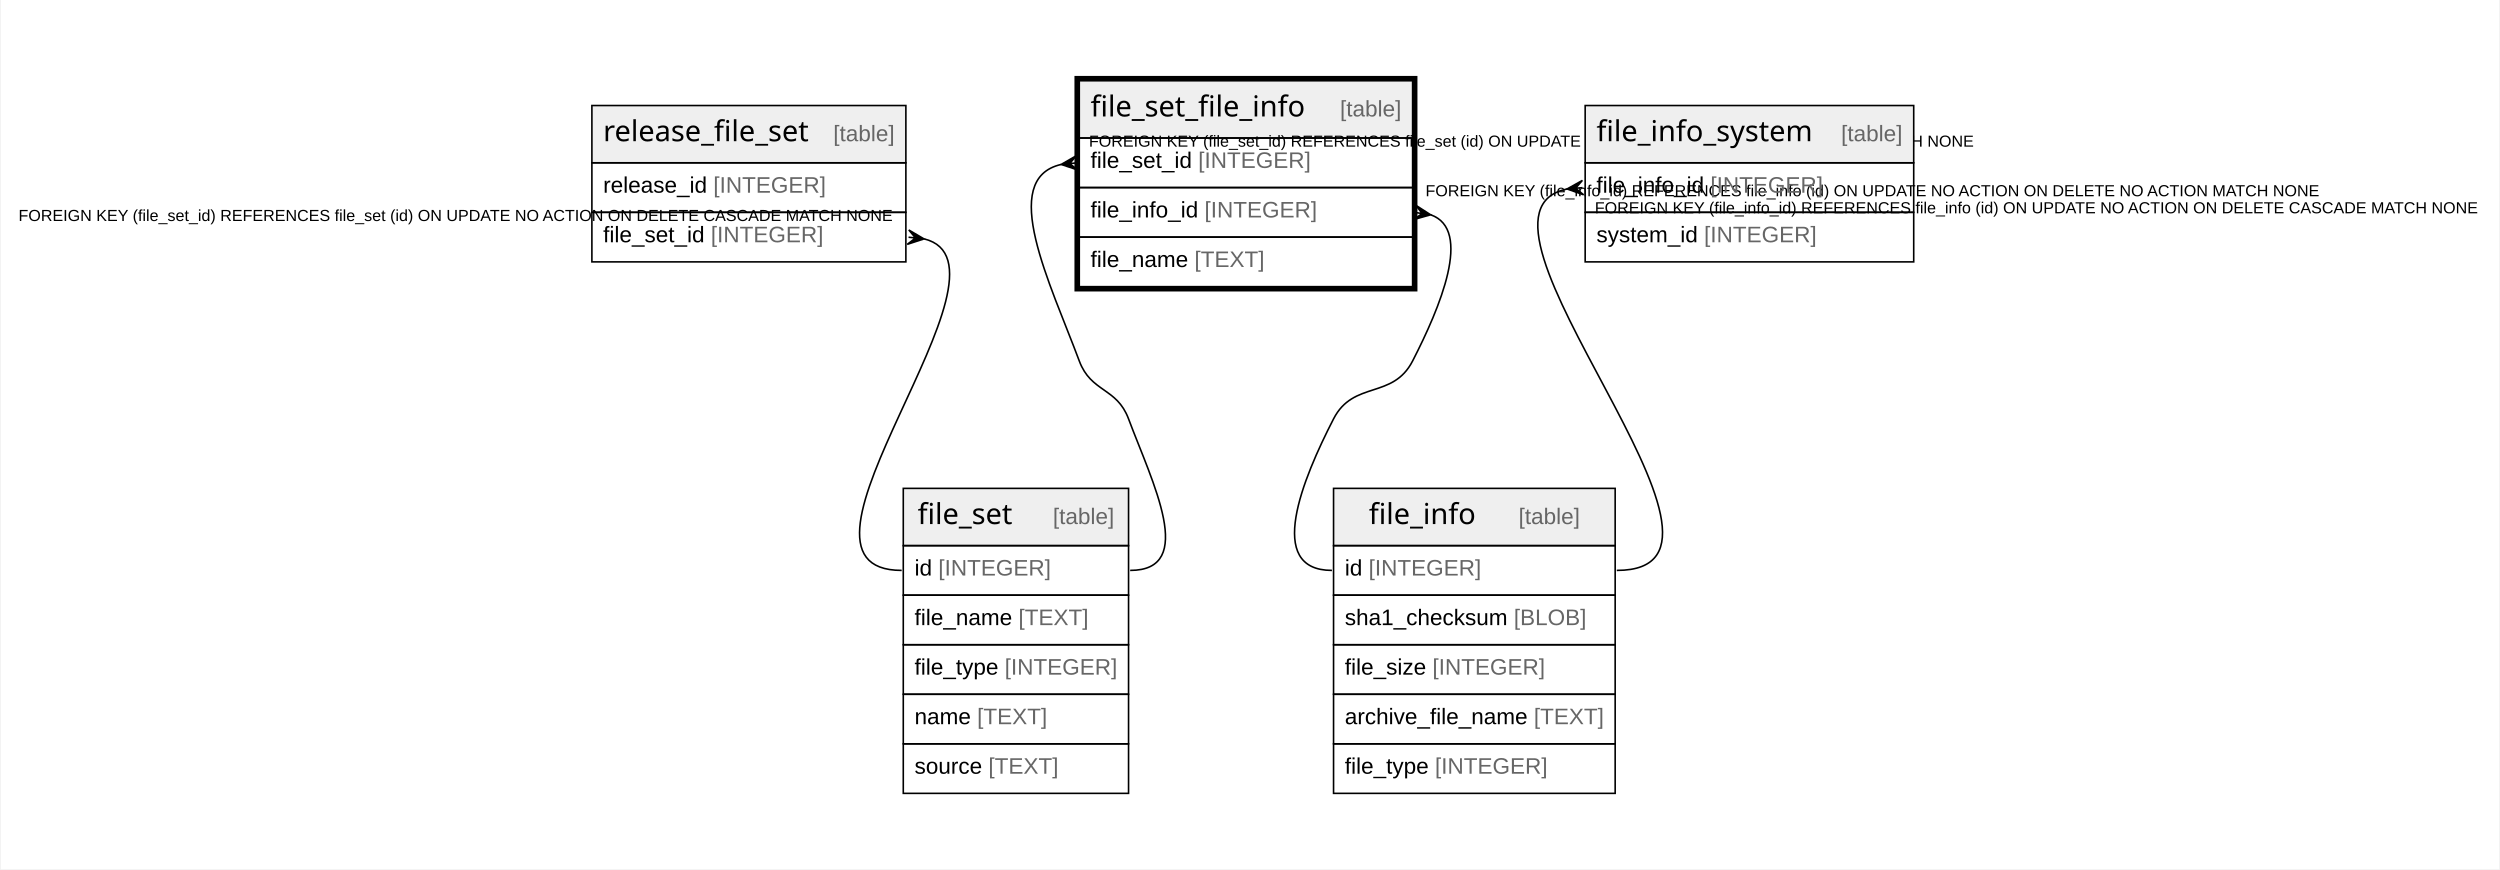
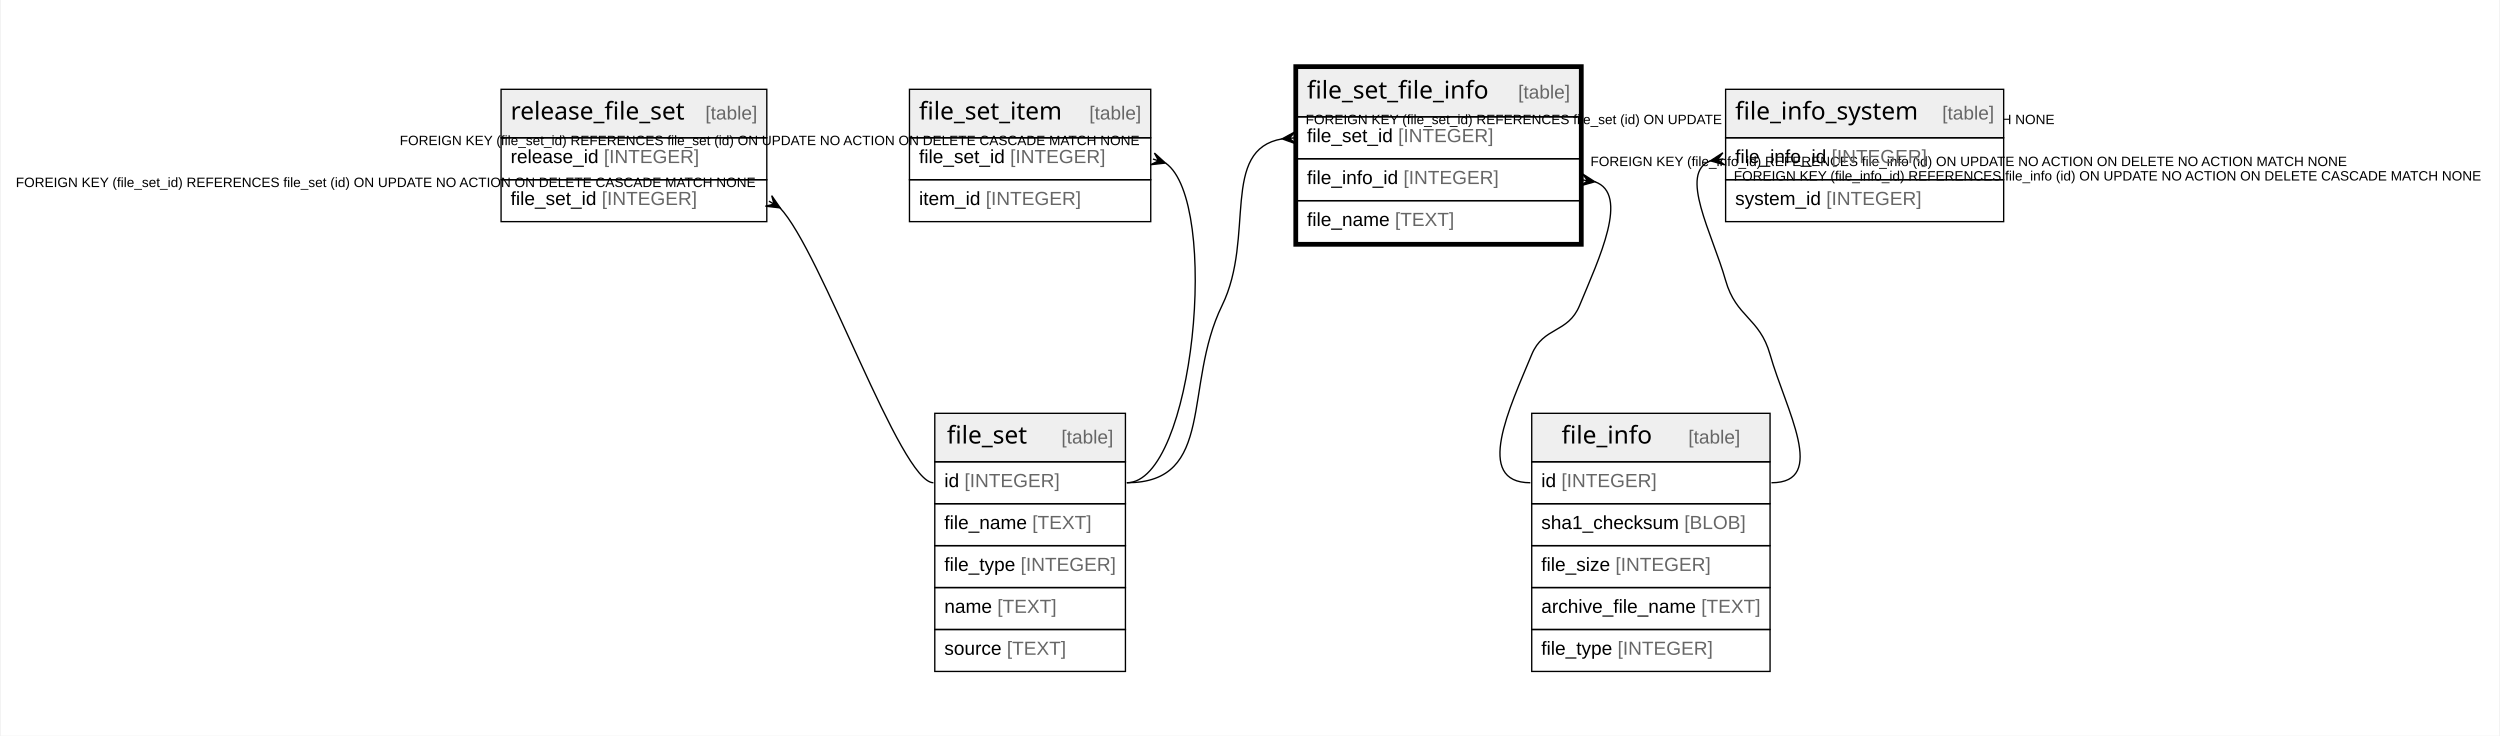
- <svg xmlns="http://www.w3.org/2000/svg" width="1553pt" height="540pt" viewBox="0.00 0.00 1553.16 540.40">
+ <svg xmlns="http://www.w3.org/2000/svg" width="1835pt" height="540pt" viewBox="0.00 0.00 1835.16 540.40">
  <g id="graph0" class="graph" transform="scale(1 1) rotate(0) translate(4 536.4)">
-     <polygon fill="white" stroke="none" points="-4,4 -4,-536.4 1549.16,-536.4 1549.16,4 -4,4" />
+     <polygon fill="white" stroke="none" points="-4,4 -4,-536.4 1831.16,-536.4 1831.16,4 -4,4" />
    <g id="node1" class="node">
-       <polygon fill="#efefef" stroke="none" points="666.45,-450.6 666.45,-486.2 873.67,-486.2 873.67,-450.6 666.45,-450.6" />
-       <polygon fill="none" stroke="black" points="666.45,-450.6 666.45,-486.2 873.67,-486.2 873.67,-450.6 666.45,-450.6" />
-       <text text-anchor="start" x="673.45" y="-464" font-family="Arial Bold" font-size="18.00">file_set_file_info</text>
-       <text text-anchor="start" x="797.41" y="-464" font-family="Arial" font-size="14.00">    </text>
-       <text text-anchor="start" x="828.53" y="-464" font-family="Arial" font-size="14.00" fill="#666666">[table]</text>
-       <polygon fill="none" stroke="black" points="666.45,-419.8 666.45,-450.6 873.67,-450.6 873.67,-419.8 666.45,-419.8" />
-       <text text-anchor="start" x="673.45" y="-432" font-family="Arial" font-size="14.00">file_set_id </text>
-       <text text-anchor="start" x="740.38" y="-432" font-family="Arial" font-size="14.00" fill="#666666">[INTEGER]</text>
-       <polygon fill="none" stroke="black" points="666.45,-389 666.45,-419.8 873.67,-419.8 873.67,-389 666.45,-389" />
-       <text text-anchor="start" x="673.45" y="-401.2" font-family="Arial" font-size="14.00">file_info_id </text>
-       <text text-anchor="start" x="744.28" y="-401.2" font-family="Arial" font-size="14.00" fill="#666666">[INTEGER]</text>
-       <polygon fill="none" stroke="black" points="666.45,-358.2 666.45,-389 873.67,-389 873.67,-358.2 666.45,-358.2" />
-       <text text-anchor="start" x="673.45" y="-370.4" font-family="Arial" font-size="14.00">file_name </text>
-       <text text-anchor="start" x="738.04" y="-370.4" font-family="Arial" font-size="14.00" fill="#666666">[TEXT]</text>
-       <polygon fill="none" stroke="black" stroke-width="3" points="664.95,-356.7 664.95,-487.7 875.17,-487.7 875.17,-356.7 664.95,-356.7" />
+       <polygon fill="#efefef" stroke="none" points="948.45,-450.6 948.45,-486.2 1155.67,-486.2 1155.67,-450.6 948.45,-450.6" />
+       <polygon fill="none" stroke="black" points="948.45,-450.6 948.45,-486.2 1155.67,-486.2 1155.67,-450.6 948.45,-450.6" />
+       <text text-anchor="start" x="955.45" y="-464" font-family="Arial Bold" font-size="18.00">file_set_file_info</text>
+       <text text-anchor="start" x="1079.41" y="-464" font-family="Arial" font-size="14.00">    </text>
+       <text text-anchor="start" x="1110.53" y="-464" font-family="Arial" font-size="14.00" fill="#666666">[table]</text>
+       <polygon fill="none" stroke="black" points="948.45,-419.8 948.45,-450.6 1155.67,-450.6 1155.67,-419.8 948.45,-419.8" />
+       <text text-anchor="start" x="955.45" y="-432" font-family="Arial" font-size="14.00">file_set_id </text>
+       <text text-anchor="start" x="1022.38" y="-432" font-family="Arial" font-size="14.00" fill="#666666">[INTEGER]</text>
+       <polygon fill="none" stroke="black" points="948.45,-389 948.45,-419.8 1155.67,-419.8 1155.67,-389 948.45,-389" />
+       <text text-anchor="start" x="955.45" y="-401.2" font-family="Arial" font-size="14.00">file_info_id </text>
+       <text text-anchor="start" x="1026.28" y="-401.2" font-family="Arial" font-size="14.00" fill="#666666">[INTEGER]</text>
+       <polygon fill="none" stroke="black" points="948.45,-358.2 948.45,-389 1155.67,-389 1155.67,-358.2 948.45,-358.2" />
+       <text text-anchor="start" x="955.45" y="-370.4" font-family="Arial" font-size="14.00">file_name </text>
+       <text text-anchor="start" x="1020.04" y="-370.4" font-family="Arial" font-size="14.00" fill="#666666">[TEXT]</text>
+       <polygon fill="none" stroke="black" stroke-width="3" points="946.95,-356.7 946.95,-487.7 1157.17,-487.7 1157.17,-356.7 946.95,-356.7" />
    </g>
    <g id="node2" class="node">
-       <polygon fill="#efefef" stroke="none" points="557.04,-197.2 557.04,-232.8 697.08,-232.8 697.08,-197.2 557.04,-197.2" />
-       <polygon fill="none" stroke="black" points="557.04,-197.2 557.04,-232.8 697.08,-232.8 697.08,-197.2 557.04,-197.2" />
-       <text text-anchor="start" x="565.94" y="-210.6" font-family="Arial Bold" font-size="18.00">file_set</text>
-       <text text-anchor="start" x="618.92" y="-210.6" font-family="Arial" font-size="14.00">    </text>
-       <text text-anchor="start" x="650.04" y="-210.6" font-family="Arial" font-size="14.00" fill="#666666">[table]</text>
-       <polygon fill="none" stroke="black" points="557.04,-166.4 557.04,-197.2 697.08,-197.2 697.08,-166.4 557.04,-166.4" />
-       <text text-anchor="start" x="564.04" y="-178.6" font-family="Arial" font-size="14.00">id </text>
-       <text text-anchor="start" x="578.82" y="-178.6" font-family="Arial" font-size="14.00" fill="#666666">[INTEGER]</text>
-       <polygon fill="none" stroke="black" points="557.04,-135.6 557.04,-166.4 697.08,-166.4 697.08,-135.6 557.04,-135.6" />
-       <text text-anchor="start" x="564.04" y="-147.8" font-family="Arial" font-size="14.00">file_name </text>
-       <text text-anchor="start" x="628.63" y="-147.8" font-family="Arial" font-size="14.00" fill="#666666">[TEXT]</text>
-       <polygon fill="none" stroke="black" points="557.04,-104.8 557.04,-135.6 697.08,-135.6 697.08,-104.8 557.04,-104.8" />
-       <text text-anchor="start" x="564.04" y="-117" font-family="Arial" font-size="14.00">file_type </text>
-       <text text-anchor="start" x="620.07" y="-117" font-family="Arial" font-size="14.00" fill="#666666">[INTEGER]</text>
-       <polygon fill="none" stroke="black" points="557.04,-74 557.04,-104.8 697.08,-104.8 697.08,-74 557.04,-74" />
-       <text text-anchor="start" x="564.04" y="-86.2" font-family="Arial" font-size="14.00">name </text>
-       <text text-anchor="start" x="602.95" y="-86.2" font-family="Arial" font-size="14.00" fill="#666666">[TEXT]</text>
-       <polygon fill="none" stroke="black" points="557.04,-43.2 557.04,-74 697.08,-74 697.08,-43.2 557.04,-43.2" />
-       <text text-anchor="start" x="564.04" y="-55.4" font-family="Arial" font-size="14.00">source </text>
-       <text text-anchor="start" x="609.95" y="-55.4" font-family="Arial" font-size="14.00" fill="#666666">[TEXT]</text>
+       <polygon fill="#efefef" stroke="none" points="682.04,-197.2 682.04,-232.8 822.08,-232.8 822.08,-197.2 682.04,-197.2" />
+       <polygon fill="none" stroke="black" points="682.04,-197.2 682.04,-232.8 822.08,-232.8 822.08,-197.2 682.04,-197.2" />
+       <text text-anchor="start" x="690.94" y="-210.6" font-family="Arial Bold" font-size="18.00">file_set</text>
+       <text text-anchor="start" x="743.92" y="-210.6" font-family="Arial" font-size="14.00">    </text>
+       <text text-anchor="start" x="775.04" y="-210.6" font-family="Arial" font-size="14.00" fill="#666666">[table]</text>
+       <polygon fill="none" stroke="black" points="682.04,-166.4 682.04,-197.2 822.08,-197.2 822.08,-166.4 682.04,-166.4" />
+       <text text-anchor="start" x="689.04" y="-178.6" font-family="Arial" font-size="14.00">id </text>
+       <text text-anchor="start" x="703.82" y="-178.6" font-family="Arial" font-size="14.00" fill="#666666">[INTEGER]</text>
+       <polygon fill="none" stroke="black" points="682.04,-135.6 682.04,-166.4 822.08,-166.4 822.08,-135.6 682.04,-135.6" />
+       <text text-anchor="start" x="689.04" y="-147.8" font-family="Arial" font-size="14.00">file_name </text>
+       <text text-anchor="start" x="753.63" y="-147.8" font-family="Arial" font-size="14.00" fill="#666666">[TEXT]</text>
+       <polygon fill="none" stroke="black" points="682.04,-104.8 682.04,-135.6 822.08,-135.6 822.08,-104.8 682.04,-104.8" />
+       <text text-anchor="start" x="689.04" y="-117" font-family="Arial" font-size="14.00">file_type </text>
+       <text text-anchor="start" x="745.07" y="-117" font-family="Arial" font-size="14.00" fill="#666666">[INTEGER]</text>
+       <polygon fill="none" stroke="black" points="682.04,-74 682.04,-104.8 822.08,-104.8 822.08,-74 682.04,-74" />
+       <text text-anchor="start" x="689.04" y="-86.2" font-family="Arial" font-size="14.00">name </text>
+       <text text-anchor="start" x="727.95" y="-86.2" font-family="Arial" font-size="14.00" fill="#666666">[TEXT]</text>
+       <polygon fill="none" stroke="black" points="682.04,-43.2 682.04,-74 822.08,-74 822.08,-43.2 682.04,-43.2" />
+       <text text-anchor="start" x="689.04" y="-55.4" font-family="Arial" font-size="14.00">source </text>
+       <text text-anchor="start" x="734.95" y="-55.4" font-family="Arial" font-size="14.00" fill="#666666">[TEXT]</text>
    </g>
    <g id="edge1" class="edge">
-       <path fill="none" stroke="black" d="M655.22,-434.17C615.76,-425.19 648.68,-359.71 666.45,-312 673.78,-292.31 689.72,-295.68 697.08,-276 711.74,-236.78 739.95,-181.8 698.08,-181.8" />
-       <polygon fill="black" stroke="black" points="655.17,-434.16 664.66,-439.64 660.48,-434.7 664.78,-435.13 664.78,-435.13 664.78,-435.13 660.48,-434.7 665.57,-430.69 655.17,-434.16" />
-       <text text-anchor="start" x="672.45" y="-445.2" font-family="Arial" font-size="10.00">FOREIGN KEY (file_set_id) REFERENCES file_set (id) ON UPDATE NO ACTION ON DELETE NO ACTION MATCH NONE</text>
+       <path fill="none" stroke="black" d="M937.26,-434.41C891.34,-426.58 917.69,-362.42 893.06,-312 864.22,-252.97 888.77,-181.8 823.08,-181.8" />
+       <polygon fill="black" stroke="black" points="937.15,-434.4 946.77,-439.66 942.47,-434.81 946.78,-435.15 946.78,-435.15 946.78,-435.15 942.47,-434.81 947.47,-430.69 937.15,-434.4" />
+       <text text-anchor="start" x="954.45" y="-445.2" font-family="Arial" font-size="10.00">FOREIGN KEY (file_set_id) REFERENCES file_set (id) ON UPDATE NO ACTION ON DELETE NO ACTION MATCH NONE</text>
    </g>
-     <g id="node4" class="node">
-       <polygon fill="#efefef" stroke="none" points="824.52,-197.2 824.52,-232.8 999.59,-232.8 999.59,-197.2 824.52,-197.2" />
-       <polygon fill="none" stroke="black" points="824.52,-197.2 824.52,-232.8 999.59,-232.8 999.59,-197.2 824.52,-197.2" />
-       <text text-anchor="start" x="846.44" y="-210.6" font-family="Arial Bold" font-size="18.00">file_info</text>
-       <text text-anchor="start" x="908.42" y="-210.6" font-family="Arial" font-size="14.00">    </text>
-       <text text-anchor="start" x="939.54" y="-210.6" font-family="Arial" font-size="14.00" fill="#666666">[table]</text>
-       <polygon fill="none" stroke="black" points="824.52,-166.4 824.52,-197.2 999.59,-197.2 999.59,-166.4 824.52,-166.4" />
-       <text text-anchor="start" x="831.52" y="-178.6" font-family="Arial" font-size="14.00">id </text>
-       <text text-anchor="start" x="846.31" y="-178.6" font-family="Arial" font-size="14.00" fill="#666666">[INTEGER]</text>
-       <polygon fill="none" stroke="black" points="824.52,-135.6 824.52,-166.4 999.59,-166.4 999.59,-135.6 824.52,-135.6" />
-       <text text-anchor="start" x="831.52" y="-147.8" font-family="Arial" font-size="14.00">sha1_checksum </text>
-       <text text-anchor="start" x="936.58" y="-147.8" font-family="Arial" font-size="14.00" fill="#666666">[BLOB]</text>
-       <polygon fill="none" stroke="black" points="824.52,-104.8 824.52,-135.6 999.59,-135.6 999.59,-104.8 824.52,-104.8" />
-       <text text-anchor="start" x="831.52" y="-117" font-family="Arial" font-size="14.00">file_size </text>
-       <text text-anchor="start" x="885.99" y="-117" font-family="Arial" font-size="14.00" fill="#666666">[INTEGER]</text>
-       <polygon fill="none" stroke="black" points="824.52,-74 824.52,-104.8 999.59,-104.8 999.59,-74 824.52,-74" />
-       <text text-anchor="start" x="831.52" y="-86.2" font-family="Arial" font-size="14.00">archive_file_name </text>
-       <text text-anchor="start" x="949.03" y="-86.2" font-family="Arial" font-size="14.00" fill="#666666">[TEXT]</text>
-       <polygon fill="none" stroke="black" points="824.52,-43.2 824.52,-74 999.59,-74 999.59,-43.2 824.52,-43.2" />
-       <text text-anchor="start" x="831.52" y="-55.4" font-family="Arial" font-size="14.00">file_type </text>
-       <text text-anchor="start" x="887.56" y="-55.4" font-family="Arial" font-size="14.00" fill="#666666">[INTEGER]</text>
+     <g id="node5" class="node">
+       <polygon fill="#efefef" stroke="none" points="1120.52,-197.2 1120.52,-232.8 1295.59,-232.8 1295.59,-197.2 1120.52,-197.2" />
+       <polygon fill="none" stroke="black" points="1120.52,-197.2 1120.52,-232.8 1295.59,-232.8 1295.59,-197.2 1120.52,-197.2" />
+       <text text-anchor="start" x="1142.44" y="-210.6" font-family="Arial Bold" font-size="18.00">file_info</text>
+       <text text-anchor="start" x="1204.42" y="-210.6" font-family="Arial" font-size="14.00">    </text>
+       <text text-anchor="start" x="1235.54" y="-210.6" font-family="Arial" font-size="14.00" fill="#666666">[table]</text>
+       <polygon fill="none" stroke="black" points="1120.52,-166.4 1120.52,-197.2 1295.59,-197.2 1295.59,-166.4 1120.52,-166.4" />
+       <text text-anchor="start" x="1127.52" y="-178.6" font-family="Arial" font-size="14.00">id </text>
+       <text text-anchor="start" x="1142.31" y="-178.6" font-family="Arial" font-size="14.00" fill="#666666">[INTEGER]</text>
+       <polygon fill="none" stroke="black" points="1120.52,-135.6 1120.52,-166.4 1295.59,-166.4 1295.59,-135.6 1120.52,-135.6" />
+       <text text-anchor="start" x="1127.52" y="-147.8" font-family="Arial" font-size="14.00">sha1_checksum </text>
+       <text text-anchor="start" x="1232.58" y="-147.8" font-family="Arial" font-size="14.00" fill="#666666">[BLOB]</text>
+       <polygon fill="none" stroke="black" points="1120.52,-104.8 1120.52,-135.6 1295.59,-135.6 1295.59,-104.8 1120.52,-104.8" />
+       <text text-anchor="start" x="1127.52" y="-117" font-family="Arial" font-size="14.00">file_size </text>
+       <text text-anchor="start" x="1181.99" y="-117" font-family="Arial" font-size="14.00" fill="#666666">[INTEGER]</text>
+       <polygon fill="none" stroke="black" points="1120.52,-74 1120.52,-104.8 1295.59,-104.8 1295.59,-74 1120.52,-74" />
+       <text text-anchor="start" x="1127.52" y="-86.2" font-family="Arial" font-size="14.00">archive_file_name </text>
+       <text text-anchor="start" x="1245.03" y="-86.2" font-family="Arial" font-size="14.00" fill="#666666">[TEXT]</text>
+       <polygon fill="none" stroke="black" points="1120.52,-43.2 1120.52,-74 1295.59,-74 1295.59,-43.2 1120.52,-43.2" />
+       <text text-anchor="start" x="1127.52" y="-55.4" font-family="Arial" font-size="14.00">file_type </text>
+       <text text-anchor="start" x="1183.56" y="-55.4" font-family="Arial" font-size="14.00" fill="#666666">[INTEGER]</text>
    </g>
-     <g id="edge3" class="edge">
-       <path fill="none" stroke="black" d="M884.92,-402.87C911.23,-393.67 890.6,-344.96 873.67,-312 861.29,-287.92 836.9,-300.08 824.52,-276 805.39,-238.76 781.65,-181.8 823.52,-181.8" />
-       <polygon fill="black" stroke="black" points="884.89,-402.88 874.33,-399.9 879.61,-403.66 875.33,-404.3 875.33,-404.3 875.33,-404.3 879.61,-403.66 875.66,-408.8 884.89,-402.88" />
-       <text text-anchor="start" x="881.67" y="-414.4" font-family="Arial" font-size="10.00">FOREIGN KEY (file_info_id) REFERENCES file_info (id) ON UPDATE NO ACTION ON DELETE NO ACTION MATCH NONE</text>
+     <g id="edge4" class="edge">
+       <path fill="none" stroke="black" d="M1166.84,-402.91C1192.69,-393.92 1169.83,-346.25 1155.67,-312 1147.12,-291.34 1129.07,-296.66 1120.52,-276 1104.53,-237.31 1077.65,-181.8 1119.52,-181.8" />
+       <polygon fill="black" stroke="black" points="1166.89,-402.9 1156.34,-399.9 1161.61,-403.67 1157.33,-404.3 1157.33,-404.3 1157.33,-404.3 1161.61,-403.67 1157.65,-408.8 1166.89,-402.9" />
+       <text text-anchor="start" x="1163.67" y="-414.4" font-family="Arial" font-size="10.00">FOREIGN KEY (file_info_id) REFERENCES file_info (id) ON UPDATE NO ACTION ON DELETE NO ACTION MATCH NONE</text>
    </g>
    <g id="node3" class="node">
      <polygon fill="#efefef" stroke="none" points="363.46,-435.2 363.46,-470.8 558.65,-470.8 558.65,-435.2 363.46,-435.2" />
      <polygon fill="none" stroke="black" points="363.46,-435.2 363.46,-470.8 558.65,-470.8 558.65,-435.2 363.46,-435.2" />
      <text text-anchor="start" x="370.46" y="-448.6" font-family="Arial Bold" font-size="18.00">release_file_set</text>
      <text text-anchor="start" x="482.4" y="-448.6" font-family="Arial" font-size="14.00">    </text>
      <text text-anchor="start" x="513.52" y="-448.6" font-family="Arial" font-size="14.00" fill="#666666">[table]</text>
      <polygon fill="none" stroke="black" points="363.46,-404.4 363.46,-435.2 558.65,-435.2 558.65,-404.4 363.46,-404.4" />
      <text text-anchor="start" x="370.46" y="-416.6" font-family="Arial" font-size="14.00">release_id </text>
      <text text-anchor="start" x="438.95" y="-416.6" font-family="Arial" font-size="14.00" fill="#666666">[INTEGER]</text>
      <polygon fill="none" stroke="black" points="363.46,-373.6 363.46,-404.4 558.65,-404.4 558.65,-373.6 363.46,-373.6" />
      <text text-anchor="start" x="370.46" y="-385.8" font-family="Arial" font-size="14.00">file_set_id </text>
      <text text-anchor="start" x="437.39" y="-385.8" font-family="Arial" font-size="14.00" fill="#666666">[INTEGER]</text>
    </g>
    <g id="edge2" class="edge">
-       <path fill="none" stroke="black" d="M570.02,-387.89C636.13,-371.58 467.89,-181.8 556.04,-181.8" />
-       <polygon fill="black" stroke="black" points="569.93,-387.89 559.51,-384.49 564.63,-388.47 560.32,-388.93 560.32,-388.93 560.32,-388.93 564.63,-388.47 560.47,-393.44 569.93,-387.89" />
+       <path fill="none" stroke="black" d="M568.18,-383.88C598.73,-351.97 656.86,-181.8 681.04,-181.8" />
+       <polygon fill="black" stroke="black" points="568.51,-383.68 557.62,-384.97 563.94,-386.43 560.23,-388.66 560.23,-388.66 560.23,-388.66 563.94,-386.43 562.26,-392.69 568.51,-383.68" />
      <text text-anchor="start" x="7" y="-399" font-family="Arial" font-size="10.00">FOREIGN KEY (file_set_id) REFERENCES file_set (id) ON UPDATE NO ACTION ON DELETE CASCADE MATCH NONE</text>
    </g>
-     <g id="node5" class="node">
-       <polygon fill="#efefef" stroke="none" points="980.94,-435.2 980.94,-470.8 1185.18,-470.8 1185.18,-435.2 980.94,-435.2" />
-       <polygon fill="none" stroke="black" points="980.94,-435.2 980.94,-470.8 1185.18,-470.8 1185.18,-435.2 980.94,-435.2" />
-       <text text-anchor="start" x="987.94" y="-448.6" font-family="Arial Bold" font-size="18.00">file_info_system</text>
-       <text text-anchor="start" x="1108.92" y="-448.6" font-family="Arial" font-size="14.00">    </text>
-       <text text-anchor="start" x="1140.04" y="-448.6" font-family="Arial" font-size="14.00" fill="#666666">[table]</text>
-       <polygon fill="none" stroke="black" points="980.94,-404.4 980.94,-435.2 1185.18,-435.2 1185.18,-404.4 980.94,-404.4" />
-       <text text-anchor="start" x="987.94" y="-416.6" font-family="Arial" font-size="14.00">file_info_id </text>
-       <text text-anchor="start" x="1058.77" y="-416.6" font-family="Arial" font-size="14.00" fill="#666666">[INTEGER]</text>
-       <polygon fill="none" stroke="black" points="980.94,-373.6 980.94,-404.4 1185.18,-404.4 1185.18,-373.6 980.94,-373.6" />
-       <text text-anchor="start" x="987.94" y="-385.8" font-family="Arial" font-size="14.00">system_id </text>
-       <text text-anchor="start" x="1054.85" y="-385.8" font-family="Arial" font-size="14.00" fill="#666666">[INTEGER]</text>
+     <g id="node4" class="node">
+       <polygon fill="#efefef" stroke="none" points="663.44,-435.2 663.44,-470.8 840.67,-470.8 840.67,-435.2 663.44,-435.2" />
+       <polygon fill="none" stroke="black" points="663.44,-435.2 663.44,-470.8 840.67,-470.8 840.67,-435.2 663.44,-435.2" />
+       <text text-anchor="start" x="670.44" y="-448.6" font-family="Arial Bold" font-size="18.00">file_set_item</text>
+       <text text-anchor="start" x="764.42" y="-448.6" font-family="Arial" font-size="14.00">    </text>
+       <text text-anchor="start" x="795.53" y="-448.6" font-family="Arial" font-size="14.00" fill="#666666">[table]</text>
+       <polygon fill="none" stroke="black" points="663.44,-404.4 663.44,-435.2 840.67,-435.2 840.67,-404.4 663.44,-404.4" />
+       <text text-anchor="start" x="670.44" y="-416.6" font-family="Arial" font-size="14.00">file_set_id </text>
+       <text text-anchor="start" x="737.38" y="-416.6" font-family="Arial" font-size="14.00" fill="#666666">[INTEGER]</text>
+       <polygon fill="none" stroke="black" points="663.44,-373.6 663.44,-404.4 840.67,-404.4 840.67,-373.6 663.44,-373.6" />
+       <text text-anchor="start" x="670.44" y="-385.8" font-family="Arial" font-size="14.00">item_id </text>
+       <text text-anchor="start" x="719.46" y="-385.8" font-family="Arial" font-size="14.00" fill="#666666">[INTEGER]</text>
    </g>
-     <g id="edge4" class="edge">
-       <path fill="none" stroke="black" d="M969.97,-418.94C889.73,-403.36 1103.03,-181.8 1000.59,-181.8" />
-       <polygon fill="black" stroke="black" points="969.64,-418.91 979.22,-424.25 974.96,-419.37 979.27,-419.74 979.27,-419.74 979.27,-419.74 974.96,-419.37 979.99,-415.29 969.64,-418.91" />
-       <text text-anchor="start" x="986.94" y="-403.8" font-family="Arial" font-size="10.00">FOREIGN KEY (file_info_id) REFERENCES file_info (id) ON UPDATE NO ACTION ON DELETE CASCADE MATCH NONE</text>
+     <g id="edge3" class="edge">
+       <path fill="none" stroke="black" d="M851.56,-416.62C892.02,-388.37 872.5,-181.8 823.08,-181.8" />
+       <polygon fill="black" stroke="black" points="851.51,-416.63 840.61,-415.41 846.43,-418.27 842.31,-419.59 842.31,-419.59 842.31,-419.59 846.43,-418.27 843.37,-423.98 851.51,-416.63" />
+       <text text-anchor="start" x="289.02" y="-429.8" font-family="Arial" font-size="10.00">FOREIGN KEY (file_set_id) REFERENCES file_set (id) ON UPDATE NO ACTION ON DELETE CASCADE MATCH NONE</text>
+     </g>
+     <g id="node6" class="node">
+       <polygon fill="#efefef" stroke="none" points="1262.94,-435.2 1262.94,-470.8 1467.18,-470.8 1467.18,-435.2 1262.94,-435.2" />
+       <polygon fill="none" stroke="black" points="1262.94,-435.2 1262.94,-470.8 1467.18,-470.8 1467.18,-435.2 1262.94,-435.2" />
+       <text text-anchor="start" x="1269.94" y="-448.6" font-family="Arial Bold" font-size="18.00">file_info_system</text>
+       <text text-anchor="start" x="1390.92" y="-448.6" font-family="Arial" font-size="14.00">    </text>
+       <text text-anchor="start" x="1422.04" y="-448.6" font-family="Arial" font-size="14.00" fill="#666666">[table]</text>
+       <polygon fill="none" stroke="black" points="1262.94,-404.4 1262.94,-435.2 1467.18,-435.2 1467.18,-404.4 1262.94,-404.4" />
+       <text text-anchor="start" x="1269.94" y="-416.6" font-family="Arial" font-size="14.00">file_info_id </text>
+       <text text-anchor="start" x="1340.77" y="-416.6" font-family="Arial" font-size="14.00" fill="#666666">[INTEGER]</text>
+       <polygon fill="none" stroke="black" points="1262.94,-373.6 1262.94,-404.4 1467.18,-404.4 1467.18,-373.6 1262.94,-373.6" />
+       <text text-anchor="start" x="1269.94" y="-385.8" font-family="Arial" font-size="14.00">system_id </text>
+       <text text-anchor="start" x="1336.85" y="-385.8" font-family="Arial" font-size="14.00" fill="#666666">[INTEGER]</text>
+     </g>
+     <g id="edge5" class="edge">
+       <path fill="none" stroke="black" d="M1251.9,-418.28C1228.08,-409.54 1253.22,-364.75 1262.94,-330.4 1270.62,-303.27 1287.92,-303.13 1295.59,-276 1306.99,-235.71 1338.46,-181.8 1296.59,-181.8" />
+       <polygon fill="black" stroke="black" points="1251.72,-418.26 1260.94,-424.2 1257,-419.05 1261.28,-419.7 1261.28,-419.7 1261.28,-419.7 1257,-419.05 1262.28,-415.3 1251.72,-418.26" />
+       <text text-anchor="start" x="1268.94" y="-403.8" font-family="Arial" font-size="10.00">FOREIGN KEY (file_info_id) REFERENCES file_info (id) ON UPDATE NO ACTION ON DELETE CASCADE MATCH NONE</text>
    </g>
  </g>
</svg>
